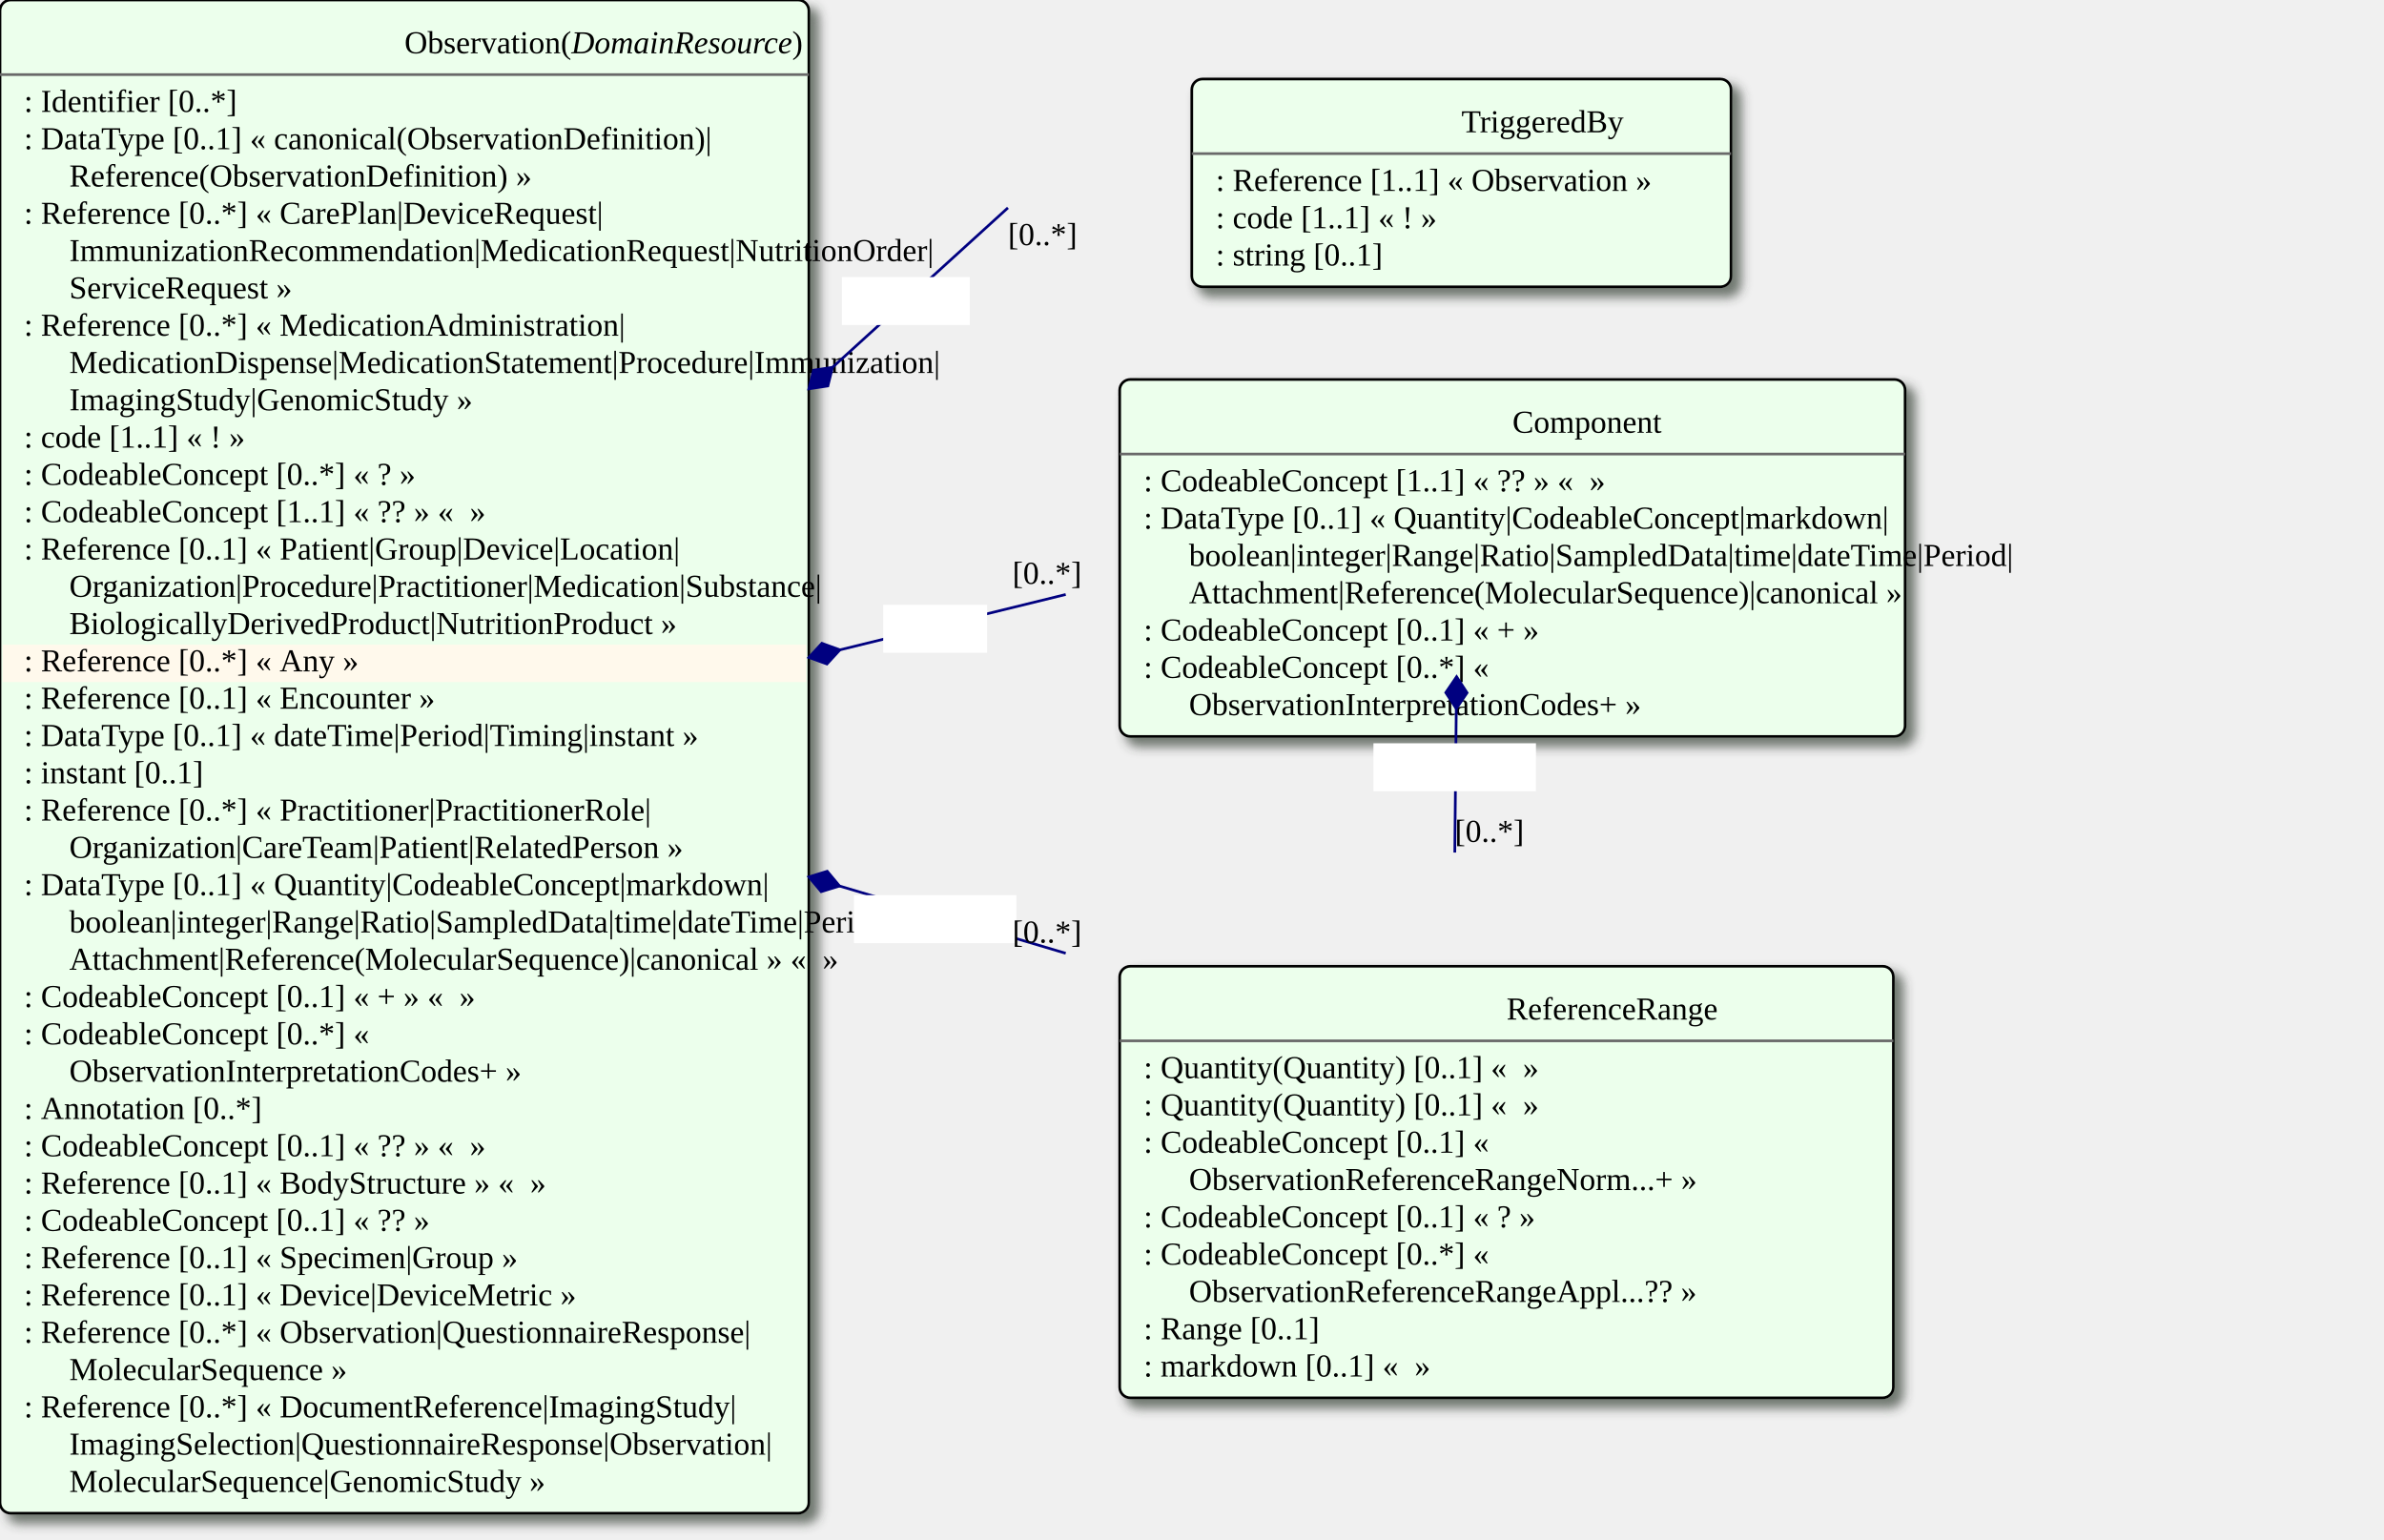
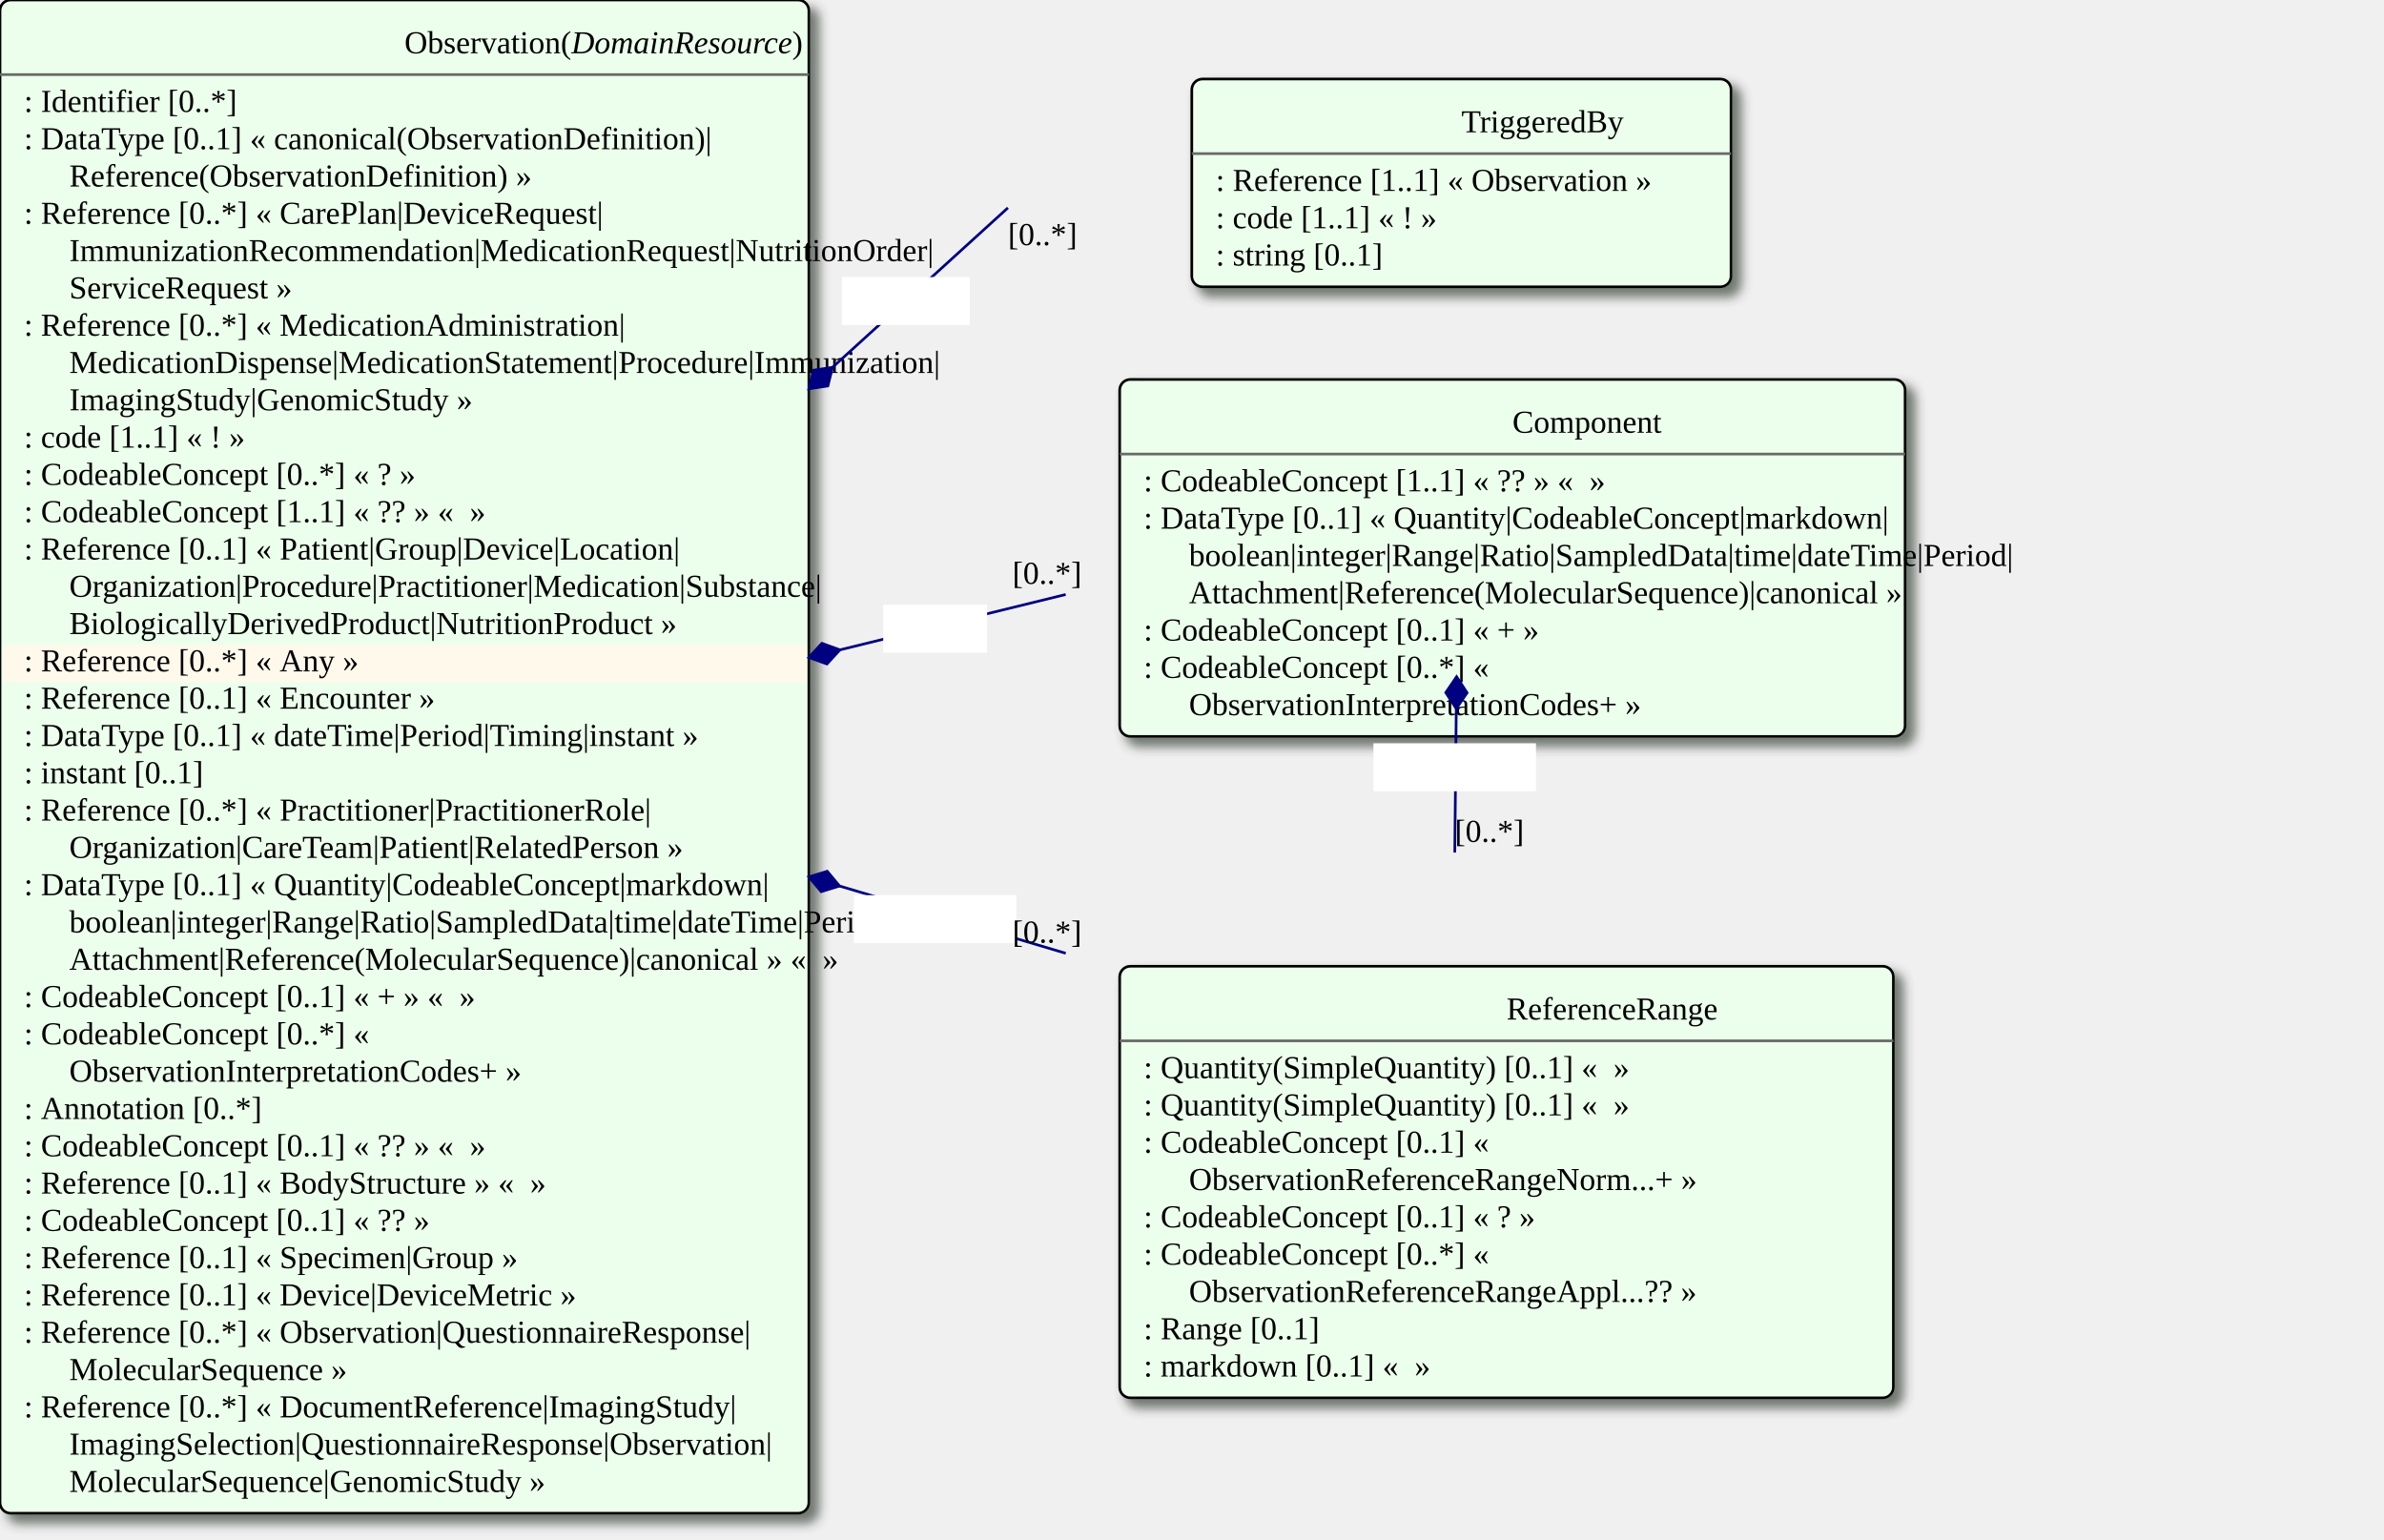
<svg xmlns="http://www.w3.org/2000/svg" xmlns:xlink="http://www.w3.org/1999/xlink" id="n1111" version="1.1" width="894.8" height="578.0">
  <defs id="defs87297">
    <filter id="shadow1" x="-0.026" y="-0.068" width="1.067" height="1.174">
      <feOffset result="offOut" in="SourceGraphic" dx="3" dy="3" id="feOffset87288" />
      <feColorMatrix result="matrixOut" in="offOut" type="matrix" values="0.2 0 0 0 0 0 0.2 0 0 0 0 0 0.2 0 0 0 0 0 1 0" id="feColorMatrix87290" />
      <feGaussianBlur result="blurOut" in="matrixOut" stdDeviation="2" id="feGaussianBlur87292" />
      <feBlend in="SourceGraphic" in2="blurOut" mode="normal" id="feBlend87294" />
    </filter>
  </defs>
  <g id="n1112">
    <rect id="Observation" x="0.0" y="0.0" rx="4" ry="4" width="303.6" height="568.0" filter="url(#shadow1)" style="fill:#ecffec;stroke:black;stroke-width:1" />
    <line id="n1113" x1="0.0" y1="28.0" x2="303.6" y2="28.0" style="stroke:dimgrey;stroke-width:1" />
    <text id="n1114" x="151.8" y="20.0" fill="black" class="diagram-class-title  diagram-class-resource">Observation<tspan class="diagram-class-title-link" id="tspan87302"> (<a id="n1115" xlink:href="domainresource.html#DomainResource" class="diagram-class-reference" style="font-style: italic">DomainResource</a>)</tspan>
    </text>
    <text id="n1116" x="6.0" y="42.0" fill="black" class="diagram-class-detail">
      <a id="n1117" xlink:href="observation-definitions.html#Observation.identifier" /> : <a id="n1118" xlink:href="datatypes.html#Identifier">Identifier</a> [0..*]</text>
    <text id="n1122" x="6.0" y="56.0" fill="black" class="diagram-class-detail">
      <a id="n1123" xlink:href="observation-definitions.html#Observation.instantiates_x_" /> : <a id="n1124" xlink:href="types.html#DataType">DataType</a> [0..1] « <a id="n1125" xlink:href="datatypes.html#canonical">canonical</a>(<a id="n1126" xlink:href="observationdefinition.html#ObservationDefinition">ObservationDefinition</a>)|</text>
    <text id="n1127" x="26.0" y="70.0" fill="black" class="diagram-class-detail">
      <a id="n1128" xlink:href="references.html#Reference">Reference</a>(<a id="n1129" xlink:href="observationdefinition.html#ObservationDefinition">ObservationDefinition</a>) »</text>
    <text id="n1138" x="6.0" y="84.0" fill="black" class="diagram-class-detail">
      <a id="n1139" xlink:href="observation-definitions.html#Observation.basedOn" /> : <a id="n1140" xlink:href="references.html#Reference">Reference</a> [0..*] « <a id="n1141" xlink:href="careplan.html#CarePlan">CarePlan</a>|<a id="n1142" xlink:href="devicerequest.html#DeviceRequest">DeviceRequest</a>|</text>
    <text id="n1143" x="26.0" y="98.0" fill="black" class="diagram-class-detail">
      <a id="n1144" xlink:href="immunizationrecommendation.html#ImmunizationRecommendation">ImmunizationRecommendation</a>|<a id="n1145" xlink:href="medicationrequest.html#MedicationRequest">MedicationRequest</a>|<a id="n1146" xlink:href="nutritionorder.html#NutritionOrder">NutritionOrder</a>|</text>
    <text id="n1147" x="26.0" y="112.0" fill="black" class="diagram-class-detail">
      <a id="n1148" xlink:href="servicerequest.html#ServiceRequest">ServiceRequest</a> »</text>
    <text id="n1160" x="6.0" y="126.0" fill="black" class="diagram-class-detail">
      <a id="n1161" xlink:href="observation-definitions.html#Observation.partOf" /> : <a id="n1162" xlink:href="references.html#Reference">Reference</a> [0..*] « <a id="n1163" xlink:href="medicationadministration.html#MedicationAdministration">MedicationAdministration</a>|</text>
    <text id="n1164" x="26.0" y="140.0" fill="black" class="diagram-class-detail">
      <a id="n1165" xlink:href="medicationdispense.html#MedicationDispense">MedicationDispense</a>|<a id="n1166" xlink:href="medicationstatement.html#MedicationStatement">MedicationStatement</a>|<a id="n1167" xlink:href="procedure.html#Procedure">Procedure</a>|<a id="n1168" xlink:href="immunization.html#Immunization">Immunization</a>|</text>
    <text id="n1169" x="26.0" y="154.0" fill="black" class="diagram-class-detail">
      <a id="n1170" xlink:href="imagingstudy.html#ImagingStudy">ImagingStudy</a>|<a id="n1171" xlink:href="genomicstudy.html#GenomicStudy">GenomicStudy</a> »</text>
    <text id="n1184" x="6.0" y="168.0" fill="black" class="diagram-class-detail">
      <a id="n1185" xlink:href="observation-definitions.html#Observation.status" /> : <a id="n1186" xlink:href="datatypes.html#code">code</a> [1..1] « <a id="n1187" xlink:href="valueset-observation-status.html" />! »</text>
    <text id="n1194" x="6.0" y="182.0" fill="black" class="diagram-class-detail">
      <a id="n1195" xlink:href="observation-definitions.html#Observation.category" /> : <a id="n1196" xlink:href="datatypes.html#CodeableConcept">CodeableConcept</a> [0..*] « <a id="n1197" xlink:href="valueset-observation-category.html" />? »</text>
    <text id="n1202" x="6.0" y="196.0" fill="black" class="diagram-class-detail">
      <a id="n1203" xlink:href="observation-definitions.html#Observation.code" /> : <a id="n1204" xlink:href="datatypes.html#CodeableConcept">CodeableConcept</a> [1..1] « <a id="n1205" xlink:href="valueset-observation-codes.html" />?? » « <a id="n1207" style="padding-left: 3px; padding-right: 3px; border: 1px maroon solid; font-weight: bold; color: #301212; background-color: #fdeeee;" xlink:href="conformance-rules.html#constraints" /> »</text>
    <text id="n1216" x="6.0" y="210.0" fill="black" class="diagram-class-detail">
      <a id="n1217" xlink:href="observation-definitions.html#Observation.subject" /> : <a id="n1218" xlink:href="references.html#Reference">Reference</a> [0..1] « <a id="n1219" xlink:href="patient.html#Patient">Patient</a>|<a id="n1220" xlink:href="group.html#Group">Group</a>|<a id="n1221" xlink:href="device.html#Device">Device</a>|<a id="n1222" xlink:href="location.html#Location">Location</a>|</text>
    <text id="n1223" x="26.0" y="224.0" fill="black" class="diagram-class-detail">
      <a id="n1224" xlink:href="organization.html#Organization">Organization</a>|<a id="n1225" xlink:href="procedure.html#Procedure">Procedure</a>|<a id="n1226" xlink:href="practitioner.html#Practitioner">Practitioner</a>|<a id="n1227" xlink:href="medication.html#Medication">Medication</a>|<a id="n1228" xlink:href="substance.html#Substance">Substance</a>|</text>
    <text id="n1229" x="26.0" y="238.0" fill="black" class="diagram-class-detail">
      <a id="n1230" xlink:href="biologicallyderivedproduct.html#BiologicallyDerivedProduct">BiologicallyDerivedProduct</a>|<a id="n1231" xlink:href="nutritionproduct.html#NutritionProduct">NutritionProduct</a> »</text>
    <rect id="n1248" x="1.0" y="242.0" width="301.6" height="14.0" style="fill:#fff9ec;stroke:black;stroke-width:0" />
    <text id="n1249" x="6.0" y="252.0" fill="black" class="diagram-class-detail">
      <a id="n1250" xlink:href="observation-definitions.html#Observation.focus" /> : <a id="n1251" xlink:href="references.html#Reference">Reference</a> [0..*] « <a id="n1252" xlink:href="resourcelist.html#Any">Any</a> »</text>
    <text id="n1258" x="6.0" y="266.0" fill="black" class="diagram-class-detail">
      <a id="n1259" xlink:href="observation-definitions.html#Observation.encounter" /> : <a id="n1260" xlink:href="references.html#Reference">Reference</a> [0..1] « <a id="n1261" xlink:href="encounter.html#Encounter">Encounter</a> »</text>
    <text id="n1266" x="6.0" y="280.0" fill="black" class="diagram-class-detail">
      <a id="n1267" xlink:href="observation-definitions.html#Observation.effective_x_" /> : <a id="n1268" xlink:href="types.html#DataType">DataType</a> [0..1] « <a id="n1269" xlink:href="datatypes.html#dateTime">dateTime</a>|<a id="n1270" xlink:href="datatypes.html#Period">Period</a>|<a id="n1271" xlink:href="datatypes.html#Timing">Timing</a>|<a id="n1272" xlink:href="datatypes.html#instant">instant</a> »</text>
    <text id="n1280" x="6.0" y="294.0" fill="black" class="diagram-class-detail">
      <a id="n1281" xlink:href="observation-definitions.html#Observation.issued" /> : <a id="n1282" xlink:href="datatypes.html#instant">instant</a> [0..1]</text>
    <text id="n1286" x="6.0" y="308.0" fill="black" class="diagram-class-detail">
      <a id="n1287" xlink:href="observation-definitions.html#Observation.performer" /> : <a id="n1288" xlink:href="references.html#Reference">Reference</a> [0..*] « <a id="n1289" xlink:href="practitioner.html#Practitioner">Practitioner</a>|<a id="n1290" xlink:href="practitionerrole.html#PractitionerRole">PractitionerRole</a>|</text>
    <text id="n1291" x="26.0" y="322.0" fill="black" class="diagram-class-detail">
      <a id="n1292" xlink:href="organization.html#Organization">Organization</a>|<a id="n1293" xlink:href="careteam.html#CareTeam">CareTeam</a>|<a id="n1294" xlink:href="patient.html#Patient">Patient</a>|<a id="n1295" xlink:href="relatedperson.html#RelatedPerson">RelatedPerson</a> »</text>
    <text id="n1306" x="6.0" y="336.0" fill="black" class="diagram-class-detail">
      <a id="n1307" xlink:href="observation-definitions.html#Observation.value_x_" /> : <a id="n1308" xlink:href="types.html#DataType">DataType</a> [0..1] « <a id="n1309" xlink:href="datatypes.html#Quantity">Quantity</a>|<a id="n1310" xlink:href="datatypes.html#CodeableConcept">CodeableConcept</a>|<a id="n1311" xlink:href="datatypes.html#markdown">markdown</a>|</text>
    <text id="n1312" x="26.0" y="350.0" fill="black" class="diagram-class-detail">
      <a id="n1313" xlink:href="datatypes.html#boolean">boolean</a>|<a id="n1314" xlink:href="datatypes.html#integer">integer</a>|<a id="n1315" xlink:href="datatypes.html#Range">Range</a>|<a id="n1316" xlink:href="datatypes.html#Ratio">Ratio</a>|<a id="n1317" xlink:href="datatypes.html#SampledData">SampledData</a>|<a id="n1318" xlink:href="datatypes.html#time">time</a>|<a id="n1319" xlink:href="datatypes.html#dateTime">dateTime</a>|<a id="n1320" xlink:href="datatypes.html#Period">Period</a>|</text>
    <text id="n1321" x="26.0" y="364.0" fill="black" class="diagram-class-detail">
      <a id="n1322" xlink:href="datatypes.html#Attachment">Attachment</a>|<a id="n1323" xlink:href="references.html#Reference">Reference</a>(<a id="n1324" xlink:href="molecularsequence.html#MolecularSequence">MolecularSequence</a>)|<a id="n1325" xlink:href="datatypes.html#canonical">canonical</a> » « <a id="n1326" style="padding-left: 3px; padding-right: 3px; border: 1px maroon solid; font-weight: bold; color: #301212; background-color: #fdeeee;" xlink:href="conformance-rules.html#constraints" /> »</text>
    <text id="n1350" x="6.0" y="378.0" fill="black" class="diagram-class-detail">
      <a id="n1351" xlink:href="observation-definitions.html#Observation.dataAbsentReason" /> : <a id="n1352" xlink:href="datatypes.html#CodeableConcept">CodeableConcept</a> [0..1] « <a id="n1353" xlink:href="valueset-data-absent-reason.html" />+ » « <a id="n1355" style="padding-left: 3px; padding-right: 3px; border: 1px maroon solid; font-weight: bold; color: #301212; background-color: #fdeeee;" xlink:href="conformance-rules.html#constraints" /> »</text>
    <text id="n1364" x="6.0" y="392.0" fill="black" class="diagram-class-detail">
      <a id="n1365" xlink:href="observation-definitions.html#Observation.interpretation" /> : <a id="n1366" xlink:href="datatypes.html#CodeableConcept">CodeableConcept</a> [0..*] « <a id="n1367" xlink:href="valueset-observation-interpretation.html" />
    </text>
    <text id="n1369" x="26.0" y="406.0" fill="black" class="diagram-class-detail">
      <a id="n1370" xlink:href="valueset-observation-interpretation.html">ObservationInterpretationCodes</a>+ »</text>
    <text id="n1378" x="6.0" y="420.0" fill="black" class="diagram-class-detail">
      <a id="n1379" xlink:href="observation-definitions.html#Observation.note" /> : <a id="n1380" xlink:href="datatypes.html#Annotation">Annotation</a> [0..*]</text>
    <text id="n1384" x="6.0" y="434.0" fill="black" class="diagram-class-detail">
      <a id="n1385" xlink:href="observation-definitions.html#Observation.bodySite" /> : <a id="n1386" xlink:href="datatypes.html#CodeableConcept">CodeableConcept</a> [0..1] « <a id="n1387" xlink:href="valueset-body-site.html" />?? » « <a id="n1389" style="padding-left: 3px; padding-right: 3px; border: 1px maroon solid; font-weight: bold; color: #301212; background-color: #fdeeee;" xlink:href="conformance-rules.html#constraints" /> »</text>
    <text id="n1398" x="6.0" y="448.0" fill="black" class="diagram-class-detail">
      <a id="n1399" xlink:href="observation-definitions.html#Observation.bodyStructure" /> : <a id="n1400" xlink:href="references.html#Reference">Reference</a> [0..1] « <a id="n1401" xlink:href="bodystructure.html#BodyStructure">BodyStructure</a> » « <a id="n1402" style="padding-left: 3px; padding-right: 3px; border: 1px maroon solid; font-weight: bold; color: #301212; background-color: #fdeeee;" xlink:href="conformance-rules.html#constraints" /> »</text>
    <text id="n1410" x="6.0" y="462.0" fill="black" class="diagram-class-detail">
      <a id="n1411" xlink:href="observation-definitions.html#Observation.method" /> : <a id="n1412" xlink:href="datatypes.html#CodeableConcept">CodeableConcept</a> [0..1] « <a id="n1413" xlink:href="valueset-observation-methods.html" />?? »</text>
    <text id="n1420" x="6.0" y="476.0" fill="black" class="diagram-class-detail">
      <a id="n1421" xlink:href="observation-definitions.html#Observation.specimen" /> : <a id="n1422" xlink:href="references.html#Reference">Reference</a> [0..1] « <a id="n1423" xlink:href="specimen.html#Specimen">Specimen</a>|<a id="n1424" xlink:href="group.html#Group">Group</a> »</text>
    <text id="n1430" x="6.0" y="490.0" fill="black" class="diagram-class-detail">
      <a id="n1431" xlink:href="observation-definitions.html#Observation.device" /> : <a id="n1432" xlink:href="references.html#Reference">Reference</a> [0..1] « <a id="n1433" xlink:href="device.html#Device">Device</a>|<a id="n1434" xlink:href="devicemetric.html#DeviceMetric">DeviceMetric</a> »</text>
    <text id="n1440" x="6.0" y="504.0" fill="black" class="diagram-class-detail">
      <a id="n1441" xlink:href="observation-definitions.html#Observation.hasMember" /> : <a id="n1442" xlink:href="references.html#Reference">Reference</a> [0..*] « <a id="n1443" xlink:href="observation.html#Observation">Observation</a>|<a id="n1444" xlink:href="questionnaireresponse.html#QuestionnaireResponse">QuestionnaireResponse</a>|</text>
    <text id="n1445" x="26.0" y="518.0" fill="black" class="diagram-class-detail">
      <a id="n1446" xlink:href="molecularsequence.html#MolecularSequence">MolecularSequence</a> »</text>
    <text id="n1454" x="6.0" y="532.0" fill="black" class="diagram-class-detail">
      <a id="n1455" xlink:href="observation-definitions.html#Observation.derivedFrom" /> : <a id="n1456" xlink:href="references.html#Reference">Reference</a> [0..*] « <a id="n1457" xlink:href="documentreference.html#DocumentReference">DocumentReference</a>|<a id="n1458" xlink:href="imagingstudy.html#ImagingStudy">ImagingStudy</a>|</text>
    <text id="n1459" x="26.0" y="546.0" fill="black" class="diagram-class-detail">
      <a id="n1460" xlink:href="imagingselection.html#ImagingSelection">ImagingSelection</a>|<a id="n1461" xlink:href="questionnaireresponse.html#QuestionnaireResponse">QuestionnaireResponse</a>|<a id="n1462" xlink:href="observation.html#Observation">Observation</a>|</text>
    <text id="n1463" x="26.0" y="560.0" fill="black" class="diagram-class-detail">
      <a id="n1464" xlink:href="molecularsequence.html#MolecularSequence">MolecularSequence</a>|<a id="n1465" xlink:href="genomicstudy.html#GenomicStudy">GenomicStudy</a> »</text>
  </g>
  <g id="n1478" transform="translate(127.3191,29.65957)">
    <rect id="Observation.triggeredBy" x="320" y="0" rx="4" ry="4" width="202.4" height="78" filter="url(#shadow1)" style="fill:#ecffec;stroke:#000000;stroke-width:1" />
    <line id="n1479" x1="320" y1="28" x2="522.4" y2="28" style="stroke:#696969;stroke-width:1" />
    <text id="n1480" x="421.2" y="20" fill="#000000" class="diagram-class-title">TriggeredBy</text>
    <text id="n1481" x="326" y="42" fill="#000000" class="diagram-class-detail">
      <a id="n1482" xlink:href="observation-definitions.html#Observation.triggeredBy.observation" /> : <a id="n1483" xlink:href="references.html#Reference">Reference</a> [1..1] « <a id="n1484" xlink:href="observation.html#Observation">Observation</a> »</text>
    <text id="n1489" x="326" y="56" fill="#000000" class="diagram-class-detail">
      <a id="n1490" xlink:href="observation-definitions.html#Observation.triggeredBy.type" /> : <a id="n1491" xlink:href="datatypes.html#code">code</a> [1..1] « <a id="n1492" xlink:href="valueset-observation-triggeredbytype.html" />! »</text>
    <text id="n1499" x="326" y="70" fill="#000000" class="diagram-class-detail">
      <a id="n1500" xlink:href="observation-definitions.html#Observation.triggeredBy.reason" /> : <a id="n1501" xlink:href="datatypes.html#string">string</a> [0..1]</text>
  </g>
  <g id="n1505" transform="translate(20.25532,42.68085)">
    <rect id="Observation.referenceRange" x="400" y="320" rx="4" ry="4" width="290.4" height="162" filter="url(#shadow1)" style="fill:#ecffec;stroke:#000000;stroke-width:1" />
    <line id="n1506" x1="400" y1="348" x2="690.4" y2="348" style="stroke:#696969;stroke-width:1" />
    <text id="n1507" x="545.2" y="340" fill="#000000" class="diagram-class-title">ReferenceRange</text>
    <text id="n1508" x="406" y="362" fill="#000000" class="diagram-class-detail">
-       <a id="n1509" xlink:href="observation-definitions.html#Observation.referenceRange.low" /> : <a id="n1510" xlink:href="datatypes.html#Quantity">Quantity</a>(<a xlink:href="datatypes.html#Quantity" id="a87566">Quantity</a>) [0..1] « <a id="n1511" style="color:#301212;font-weight:bold" xlink:href="conformance-rules.html#constraints" /> »</text>
+       <a id="n1509" xlink:href="observation-definitions.html#Observation.referenceRange.low" /> : <a id="n1510" xlink:href="datatypes.html#Quantity">Quantity</a>(<a xlink:href="datatypes.html#SimpleQuantity" id="a87566">SimpleQuantity</a>) [0..1] « <a id="n1511" style="color:#301212;font-weight:bold" xlink:href="conformance-rules.html#constraints" /> »</text>
    <text id="n1518" x="406" y="376" fill="#000000" class="diagram-class-detail">
-       <a id="n1519" xlink:href="observation-definitions.html#Observation.referenceRange.high" /> : <a id="n1520" xlink:href="datatypes.html#Quantity">Quantity</a>(<a xlink:href="datatypes.html#Quantity" id="a87575">Quantity</a>) [0..1] « <a id="n1521" style="color:#301212;font-weight:bold" xlink:href="conformance-rules.html#constraints" /> »</text>
+       <a id="n1519" xlink:href="observation-definitions.html#Observation.referenceRange.high" /> : <a id="n1520" xlink:href="datatypes.html#Quantity">Quantity</a>(<a xlink:href="datatypes.html#SimpleQuantity" id="a87575">SimpleQuantity</a>) [0..1] « <a id="n1521" style="color:#301212;font-weight:bold" xlink:href="conformance-rules.html#constraints" /> »</text>
    <text id="n1528" x="406" y="390" fill="#000000" class="diagram-class-detail">
      <a id="n1529" xlink:href="observation-definitions.html#Observation.referenceRange.normalValue" /> : <a id="n1530" xlink:href="datatypes.html#CodeableConcept">CodeableConcept</a> [0..1] « <a id="n1531" xlink:href="valueset-observation-referencerange-normalvalue.html" />
    </text>
    <text id="n1533" x="426" y="404" fill="#000000" class="diagram-class-detail">
      <a id="n1534" xlink:href="valueset-observation-referencerange-normalvalue.html">ObservationReferenceRangeNorm...</a>+ »</text>
    <text id="n1542" x="406" y="418" fill="#000000" class="diagram-class-detail">
      <a id="n1543" xlink:href="observation-definitions.html#Observation.referenceRange.type" /> : <a id="n1544" xlink:href="datatypes.html#CodeableConcept">CodeableConcept</a> [0..1] « <a id="n1545" xlink:href="valueset-referencerange-meaning.html" />? »</text>
    <text id="n1550" x="406" y="432" fill="#000000" class="diagram-class-detail">
      <a id="n1551" xlink:href="observation-definitions.html#Observation.referenceRange.appliesTo" /> : <a id="n1552" xlink:href="datatypes.html#CodeableConcept">CodeableConcept</a> [0..*] « <a id="n1553" xlink:href="valueset-referencerange-appliesto.html" />
    </text>
    <text id="n1555" x="426" y="446" fill="#000000" class="diagram-class-detail">
      <a id="n1556" xlink:href="valueset-referencerange-appliesto.html">ObservationReferenceRangeAppl...</a>?? »</text>
    <text id="n1564" x="406" y="460" fill="#000000" class="diagram-class-detail">
      <a id="n1565" xlink:href="observation-definitions.html#Observation.referenceRange.age" /> : <a id="n1566" xlink:href="datatypes.html#Range">Range</a> [0..1]</text>
    <text id="n1570" x="406" y="474" fill="#000000" class="diagram-class-detail">
      <a id="n1571" xlink:href="observation-definitions.html#Observation.referenceRange.text" /> : <a id="n1572" xlink:href="datatypes.html#markdown">markdown</a> [0..1] « <a id="n1573" style="color:#301212;font-weight:bold" xlink:href="conformance-rules.html#constraints" /> »</text>
  </g>
  <g id="n1580" transform="translate(20.25532,22.42553)">
    <rect id="Observation.component" x="400" y="120" rx="4" ry="4" width="294.8" height="134" filter="url(#shadow1)" style="fill:#ecffec;stroke:#000000;stroke-width:1" />
    <line id="n1581" x1="400" y1="148" x2="694.8" y2="148" style="stroke:#696969;stroke-width:1" />
    <text id="n1582" x="547.4" y="140" fill="#000000" class="diagram-class-title">Component</text>
    <text id="n1583" x="406" y="162" fill="#000000" class="diagram-class-detail">
      <a id="n1584" xlink:href="observation-definitions.html#Observation.component.code" /> : <a id="n1585" xlink:href="datatypes.html#CodeableConcept">CodeableConcept</a> [1..1] « <a id="n1586" xlink:href="valueset-observation-codes.html" />?? » « <a id="n1588" style="color:#301212;font-weight:bold" xlink:href="conformance-rules.html#constraints" /> »</text>
    <text id="n1597" x="406" y="176" fill="#000000" class="diagram-class-detail">
      <a id="n1598" xlink:href="observation-definitions.html#Observation.component.value_x_" /> : <a id="n1599" xlink:href="types.html#DataType">DataType</a> [0..1] « <a id="n1600" xlink:href="datatypes.html#Quantity">Quantity</a>|<a id="n1601" xlink:href="datatypes.html#CodeableConcept">CodeableConcept</a>|<a id="n1602" xlink:href="datatypes.html#markdown">markdown</a>|</text>
    <text id="n1603" x="426" y="190" fill="#000000" class="diagram-class-detail">
      <a id="n1604" xlink:href="datatypes.html#boolean">boolean</a>|<a id="n1605" xlink:href="datatypes.html#integer">integer</a>|<a id="n1606" xlink:href="datatypes.html#Range">Range</a>|<a id="n1607" xlink:href="datatypes.html#Ratio">Ratio</a>|<a id="n1608" xlink:href="datatypes.html#SampledData">SampledData</a>|<a id="n1609" xlink:href="datatypes.html#time">time</a>|<a id="n1610" xlink:href="datatypes.html#dateTime">dateTime</a>|<a id="n1611" xlink:href="datatypes.html#Period">Period</a>|</text>
    <text id="n1612" x="426" y="204" fill="#000000" class="diagram-class-detail">
      <a id="n1613" xlink:href="datatypes.html#Attachment">Attachment</a>|<a id="n1614" xlink:href="references.html#Reference">Reference</a>(<a id="n1615" xlink:href="molecularsequence.html#MolecularSequence">MolecularSequence</a>)|<a id="n1616" xlink:href="datatypes.html#canonical">canonical</a> »</text>
    <text id="n1637" x="406" y="218" fill="#000000" class="diagram-class-detail">
      <a id="n1638" xlink:href="observation-definitions.html#Observation.component.dataAbsentReason" /> : <a id="n1639" xlink:href="datatypes.html#CodeableConcept">CodeableConcept</a> [0..1] « <a id="n1640" xlink:href="valueset-data-absent-reason.html" />+ »</text>
    <text id="n1647" x="406" y="232" fill="#000000" class="diagram-class-detail">
      <a id="n1648" xlink:href="observation-definitions.html#Observation.component.interpretation" /> : <a id="n1649" xlink:href="datatypes.html#CodeableConcept">CodeableConcept</a> [0..*] « <a id="n1650" xlink:href="valueset-observation-interpretation.html" />
    </text>
    <text id="n1652" x="426" y="246" fill="#000000" class="diagram-class-detail">
      <a id="n1653" xlink:href="valueset-observation-interpretation.html">ObservationInterpretationCodes</a>+ »</text>
  </g>
  <line id="n1661" x1="303.6" y1="145.949" x2="378.316" y2="78.0" style="stroke:navy;stroke-width:1" />
  <polygon id="n1662" points="303.6,145.949 309.6,149.949 315.6,145.949 309.6,141.949 303.6,145.949" style="fill:navy;stroke:navy;stroke-width:1" transform="rotate(-42.28427 303.6 145.9488)" />
  <rect id="n1663" x="316.0" y="104.0" width="48.0" height="18.0" style="fill:white;stroke:black;stroke-width:0" />
  <text id="n1664" x="340.0" y="114.0" fill="black" class="diagram-class-linkage">
    <a id="n1665" xlink:href="observation-definitions.html#Observation.triggeredBy" />
  </text>
  <text id="n1666" x="378.316" y="92.0" fill="black" class="diagram-class-linkage">[0..*]</text>
  <line id="n1667" x1="303.6" y1="329.146" x2="400.0" y2="357.816" style="stroke:navy;stroke-width:1" />
  <polygon id="n1668" points="303.6,329.146 309.6,333.146 315.6,329.146 309.6,325.146 303.6,329.146" style="fill:navy;stroke:navy;stroke-width:1" transform="rotate(16.56286 303.6 329.1464)" />
  <rect id="n1669" x="320.5" y="336.0" width="61.0" height="18.0" style="fill:white;stroke:black;stroke-width:0" />
  <text id="n1670" x="351.0" y="346.0" fill="black" class="diagram-class-linkage">
    <a id="n1671" xlink:href="observation-definitions.html#Observation.referenceRange" />
  </text>
  <text id="n1672" x="380.0" y="353.816" fill="black" class="diagram-class-linkage">[0..*]</text>
  <line id="n1673" x1="546.711" y1="254.0" x2="546.033" y2="320" style="stroke:navy;stroke-width:1" />
  <polygon id="n1674" points="546.711,254.0 552.711,258.0 558.711,254.0 552.711,250.0 546.711,254.0" style="fill:navy;stroke:navy;stroke-width:1" transform="rotate(90.589 546.7112 254.0)" />
  <rect id="n1675" x="515.5" y="279.0" width="61.0" height="18.0" style="fill:white;stroke:black;stroke-width:0" />
  <text id="n1676" x="546.0" y="289.0" fill="black" class="diagram-class-linkage">
    <a id="n1677" xlink:href="observation-definitions.html#Observation.component.referenceRange" />
  </text>
  <text id="n1678" x="546.033" y="316" fill="black" class="diagram-class-linkage">[0..*]</text>
  <line id="n1679" x1="303.6" y1="246.779" x2="400.0" y2="223.142" style="stroke:navy;stroke-width:1" />
  <polygon id="n1680" points="303.6,246.779 309.6,250.779 315.6,246.779 309.6,242.779 303.6,246.779" style="fill:navy;stroke:navy;stroke-width:1" transform="rotate(-13.77696 303.6 246.7791)" />
  <rect id="n1681" x="331.5" y="227.0" width="39.0" height="18.0" style="fill:white;stroke:black;stroke-width:0" />
  <text id="n1682" x="351.0" y="237.0" fill="black" class="diagram-class-linkage">
    <a id="n1683" xlink:href="observation-definitions.html#Observation.component" />
  </text>
  <text id="n1684" x="380.0" y="219.142" fill="black" class="diagram-class-linkage">[0..*]</text>
</svg>
